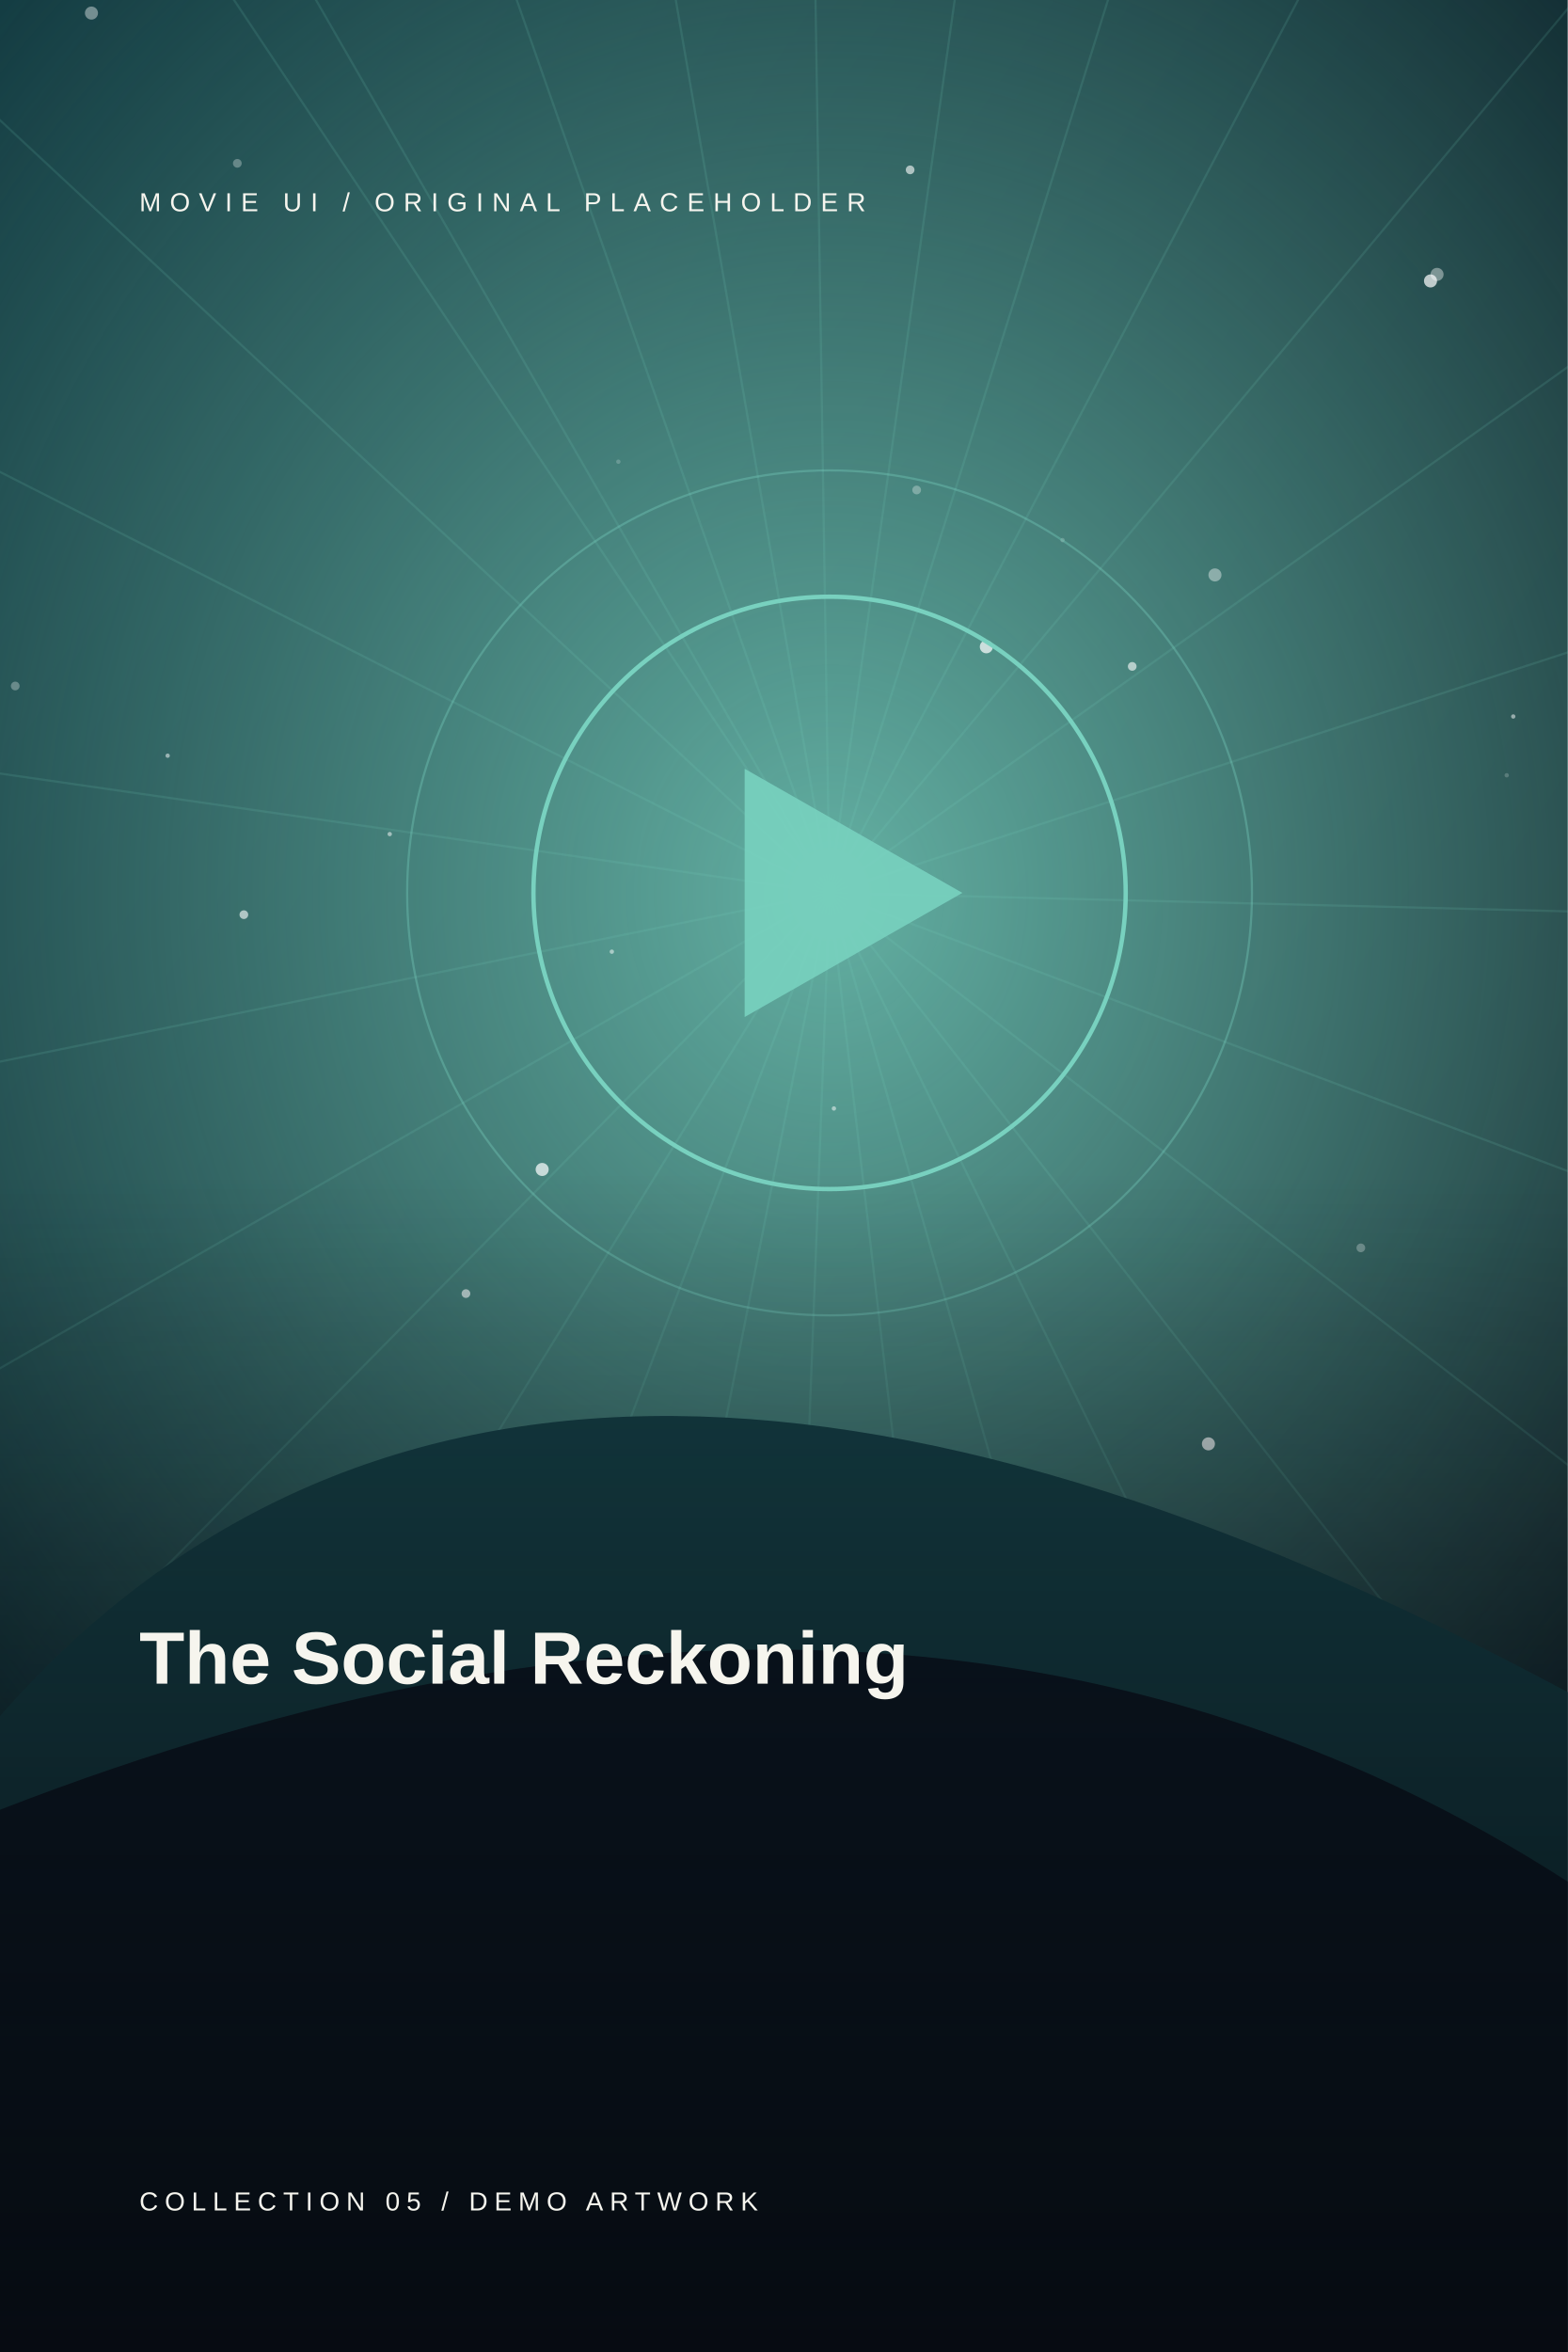
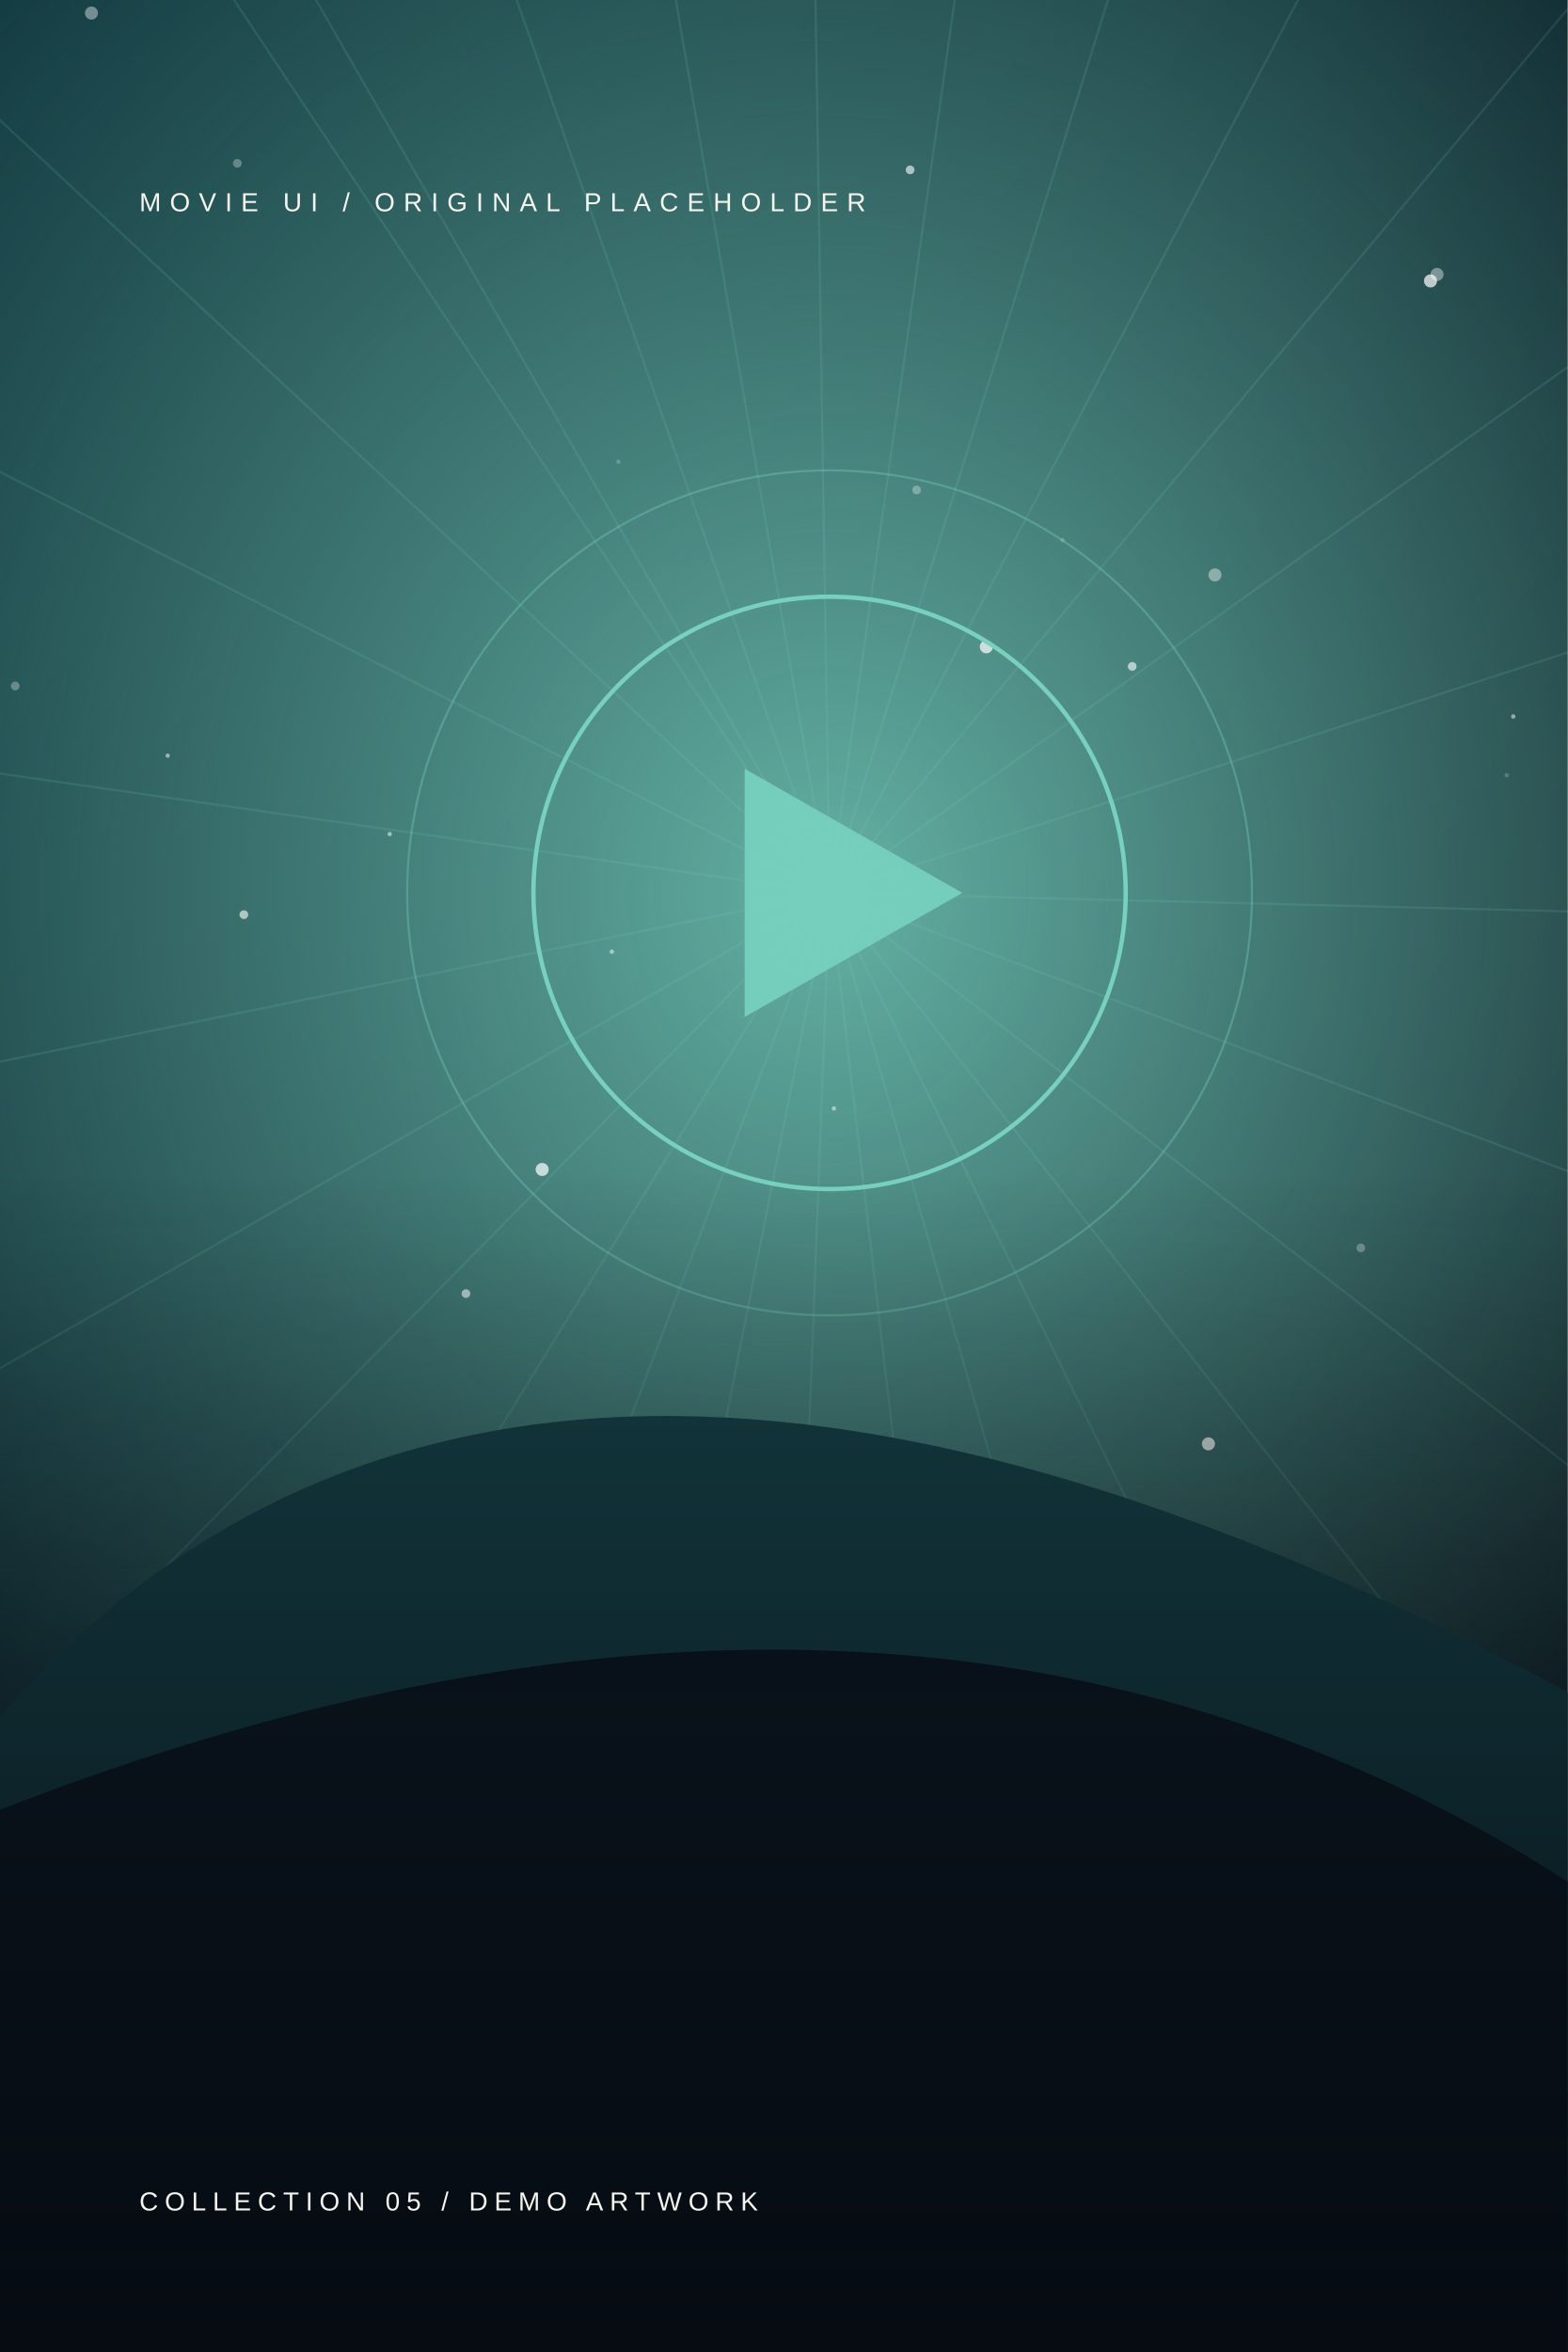
<svg xmlns="http://www.w3.org/2000/svg" width="720" height="1080" viewBox="0 0 720 1080" role="img" aria-label="Original abstract placeholder for The Social Reckoning">
  <defs>
    <linearGradient id="bg" x2="1" y2="1">
      <stop stop-color="#143d43" />
      <stop offset="1" stop-color="#0b151c" />
    </linearGradient>
    <radialGradient id="glow">
      <stop stop-color="#78d1bf" stop-opacity=".8" />
      <stop offset="1" stop-color="#78d1bf" stop-opacity="0" />
    </radialGradient>
    <linearGradient id="shade" x2="0" y2="1">
      <stop stop-color="#060b11" stop-opacity="0" />
      <stop offset="1" stop-color="#060b11" stop-opacity=".95" />
    </linearGradient>
  </defs>
  <path fill="url(#bg)" d="M0 0h720v1080H0z" />
  <ellipse cx="381" cy="410" rx="518" ry="594" fill="url(#glow)" />
  <g stroke="#78d1bf" stroke-width="1" opacity=".14">
    <path d="M381 410 L-89 -407" />
    <path d="M381 410 L46 -546" />
    <path d="M381 410 L201 -635" />
    <path d="M381 410 L364 -669" />
    <path d="M381 410 L529 -646" />
    <path d="M381 410 L686 -568" />
    <path d="M381 410 L826 -438" />
    <path d="M381 410 L943 -263" />
    <path d="M381 410 L1031 -53" />
    <path d="M381 410 L1084 181" />
    <path d="M381 410 L1100 428" />
    <path d="M381 410 L1079 673" />
    <path d="M381 410 L1020 905" />
    <path d="M381 410 L928 1111" />
    <path d="M381 410 L807 1280" />
    <path d="M381 410 L664 1403" />
    <path d="M381 410 L505 1473" />
    <path d="M381 410 L340 1488" />
    <path d="M381 410 L177 1446" />
    <path d="M381 410 L25 1349" />
    <path d="M381 410 L-107 1203" />
    <path d="M381 410 L-215 1015" />
    <path d="M381 410 L-291 795" />
    <path d="M381 410 L-332 555" />
    <path d="M381 410 L-335 307" />
    <path d="M381 410 L-301 64" />
    <path d="M381 410 L-230 -159" />
    <path d="M381 410 L-128 -353" />
  </g>
  <g fill="#fff">
    <circle cx="284" cy="212" r="1" opacity=".2" />
    <circle cx="421" cy="225" r="2" opacity=".3" />
    <circle cx="558" cy="264" r="3" opacity=".4" />
    <circle cx="695" cy="329" r="1" opacity=".5" />
    <circle cx="112" cy="420" r="2" opacity=".6" />
    <circle cx="249" cy="537" r="3" opacity=".7" />
    <circle cx="386" cy="680" r="1" opacity=".2" />
    <circle cx="523" cy="849" r="2" opacity=".3" />
    <circle cx="660" cy="126" r="3" opacity=".4" />
    <circle cx="77" cy="347" r="1" opacity=".5" />
    <circle cx="214" cy="594" r="2" opacity=".6" />
    <circle cx="351" cy="867" r="3" opacity=".7" />
    <circle cx="488" cy="248" r="1" opacity=".2" />
    <circle cx="625" cy="573" r="2" opacity=".3" />
    <circle cx="42" cy="6" r="3" opacity=".4" />
    <circle cx="179" cy="383" r="1" opacity=".5" />
    <circle cx="316" cy="786" r="2" opacity=".6" />
    <circle cx="453" cy="297" r="3" opacity=".7" />
    <circle cx="590" cy="752" r="1" opacity=".2" />
    <circle cx="7" cy="315" r="2" opacity=".3" />
    <circle cx="144" cy="822" r="3" opacity=".4" />
    <circle cx="281" cy="437" r="1" opacity=".5" />
    <circle cx="418" cy="78" r="2" opacity=".6" />
    <circle cx="555" cy="663" r="3" opacity=".7" />
    <circle cx="692" cy="356" r="1" opacity=".2" />
    <circle cx="109" cy="75" r="2" opacity=".3" />
    <circle cx="246" cy="738" r="3" opacity=".4" />
    <circle cx="383" cy="509" r="1" opacity=".5" />
    <circle cx="520" cy="306" r="2" opacity=".6" />
    <circle cx="657" cy="129" r="3" opacity=".7" />
  </g>
  <circle cx="381" cy="410" r="136" fill="none" stroke="#78d1bf" stroke-width="2" />
  <circle cx="381" cy="410" r="194" fill="none" stroke="#78d1bf" stroke-opacity=".35" />
  <path d="M342 353l100 57-100 57z" fill="#78d1bf" opacity=".9" />
  <path d="M0 788Q237 518 720 777V1080H0z" fill="#143d43" />
  <path d="M0 831Q417 669 720 864V1080H0z" fill="#0a1520" />
  <path fill="url(#shade)" d="M0 540h720v541H0z" />
  <g fill="#f6f5ee" font-family="Arial,sans-serif">
    <text x="64" y="97" font-size="12" letter-spacing="4">MOVIE UI / ORIGINAL PLACEHOLDER</text>
-     <text x="64" y="734" font-size="34" font-weight="700">
-       <tspan x="64" dy="1.15em">The Social Reckoning</tspan>
-     </text>
    <text x="64" y="1015" font-size="12" letter-spacing="3">COLLECTION 05 / DEMO ARTWORK</text>
  </g>
</svg>
